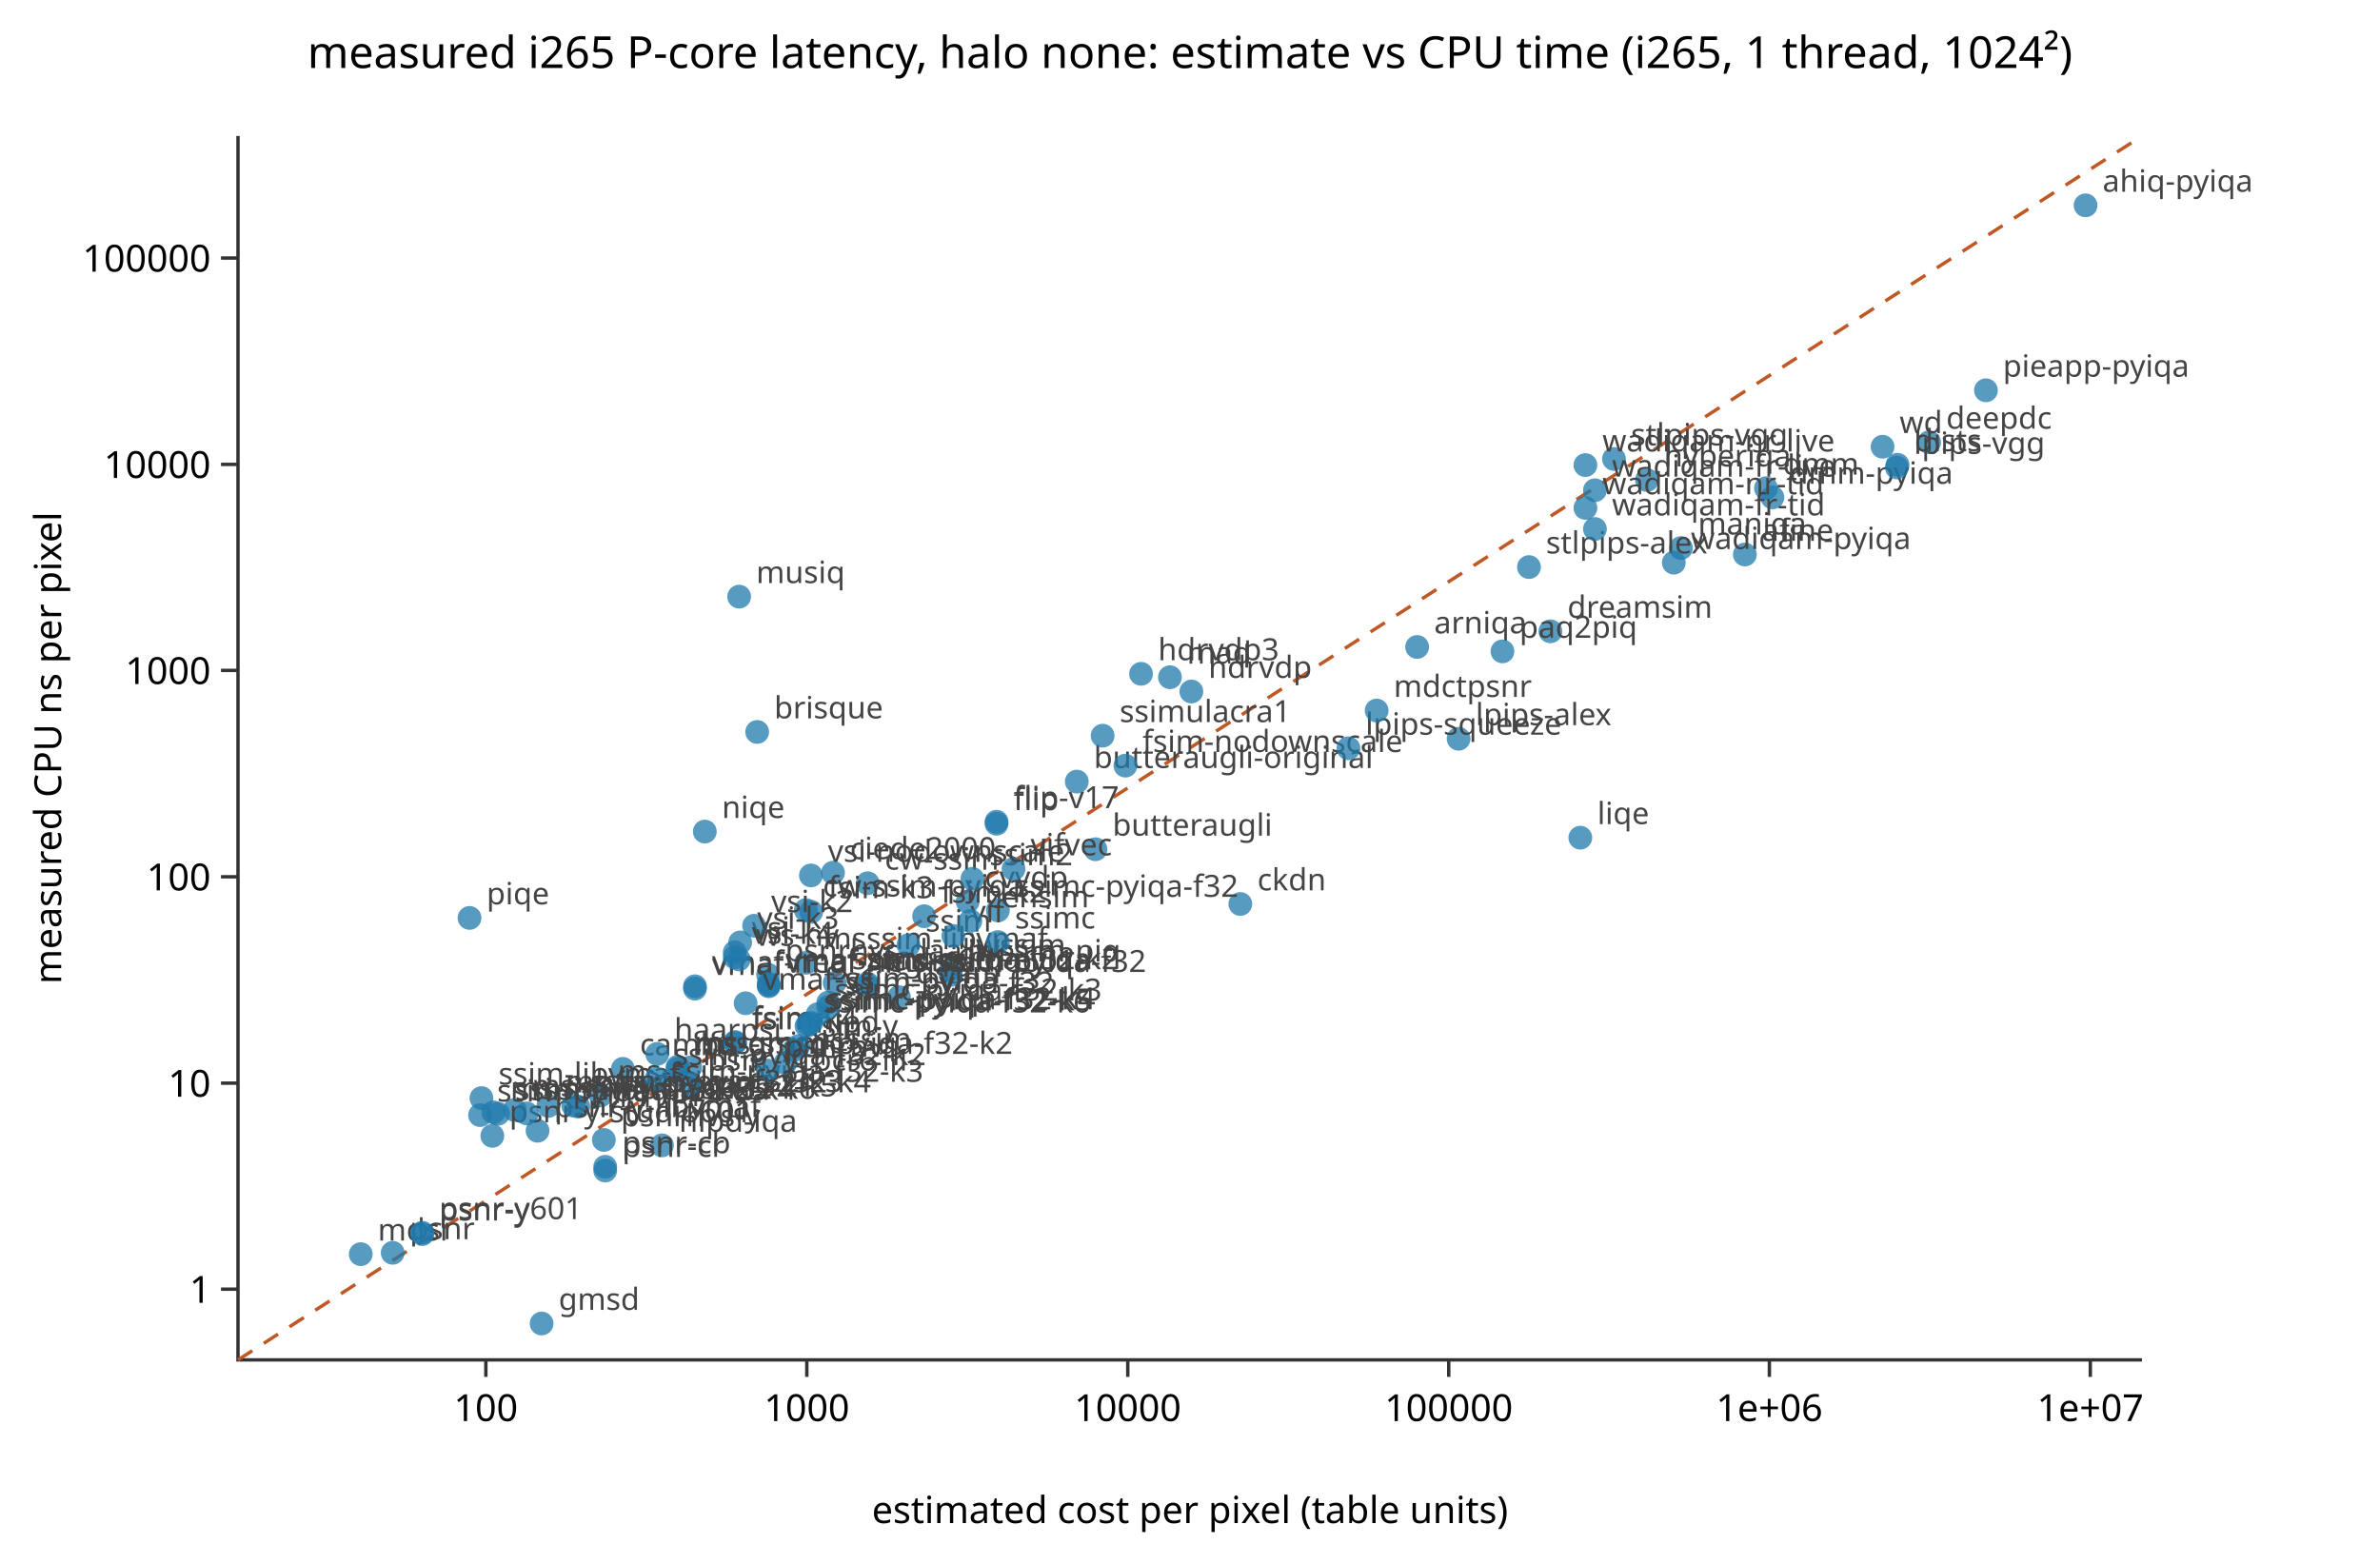
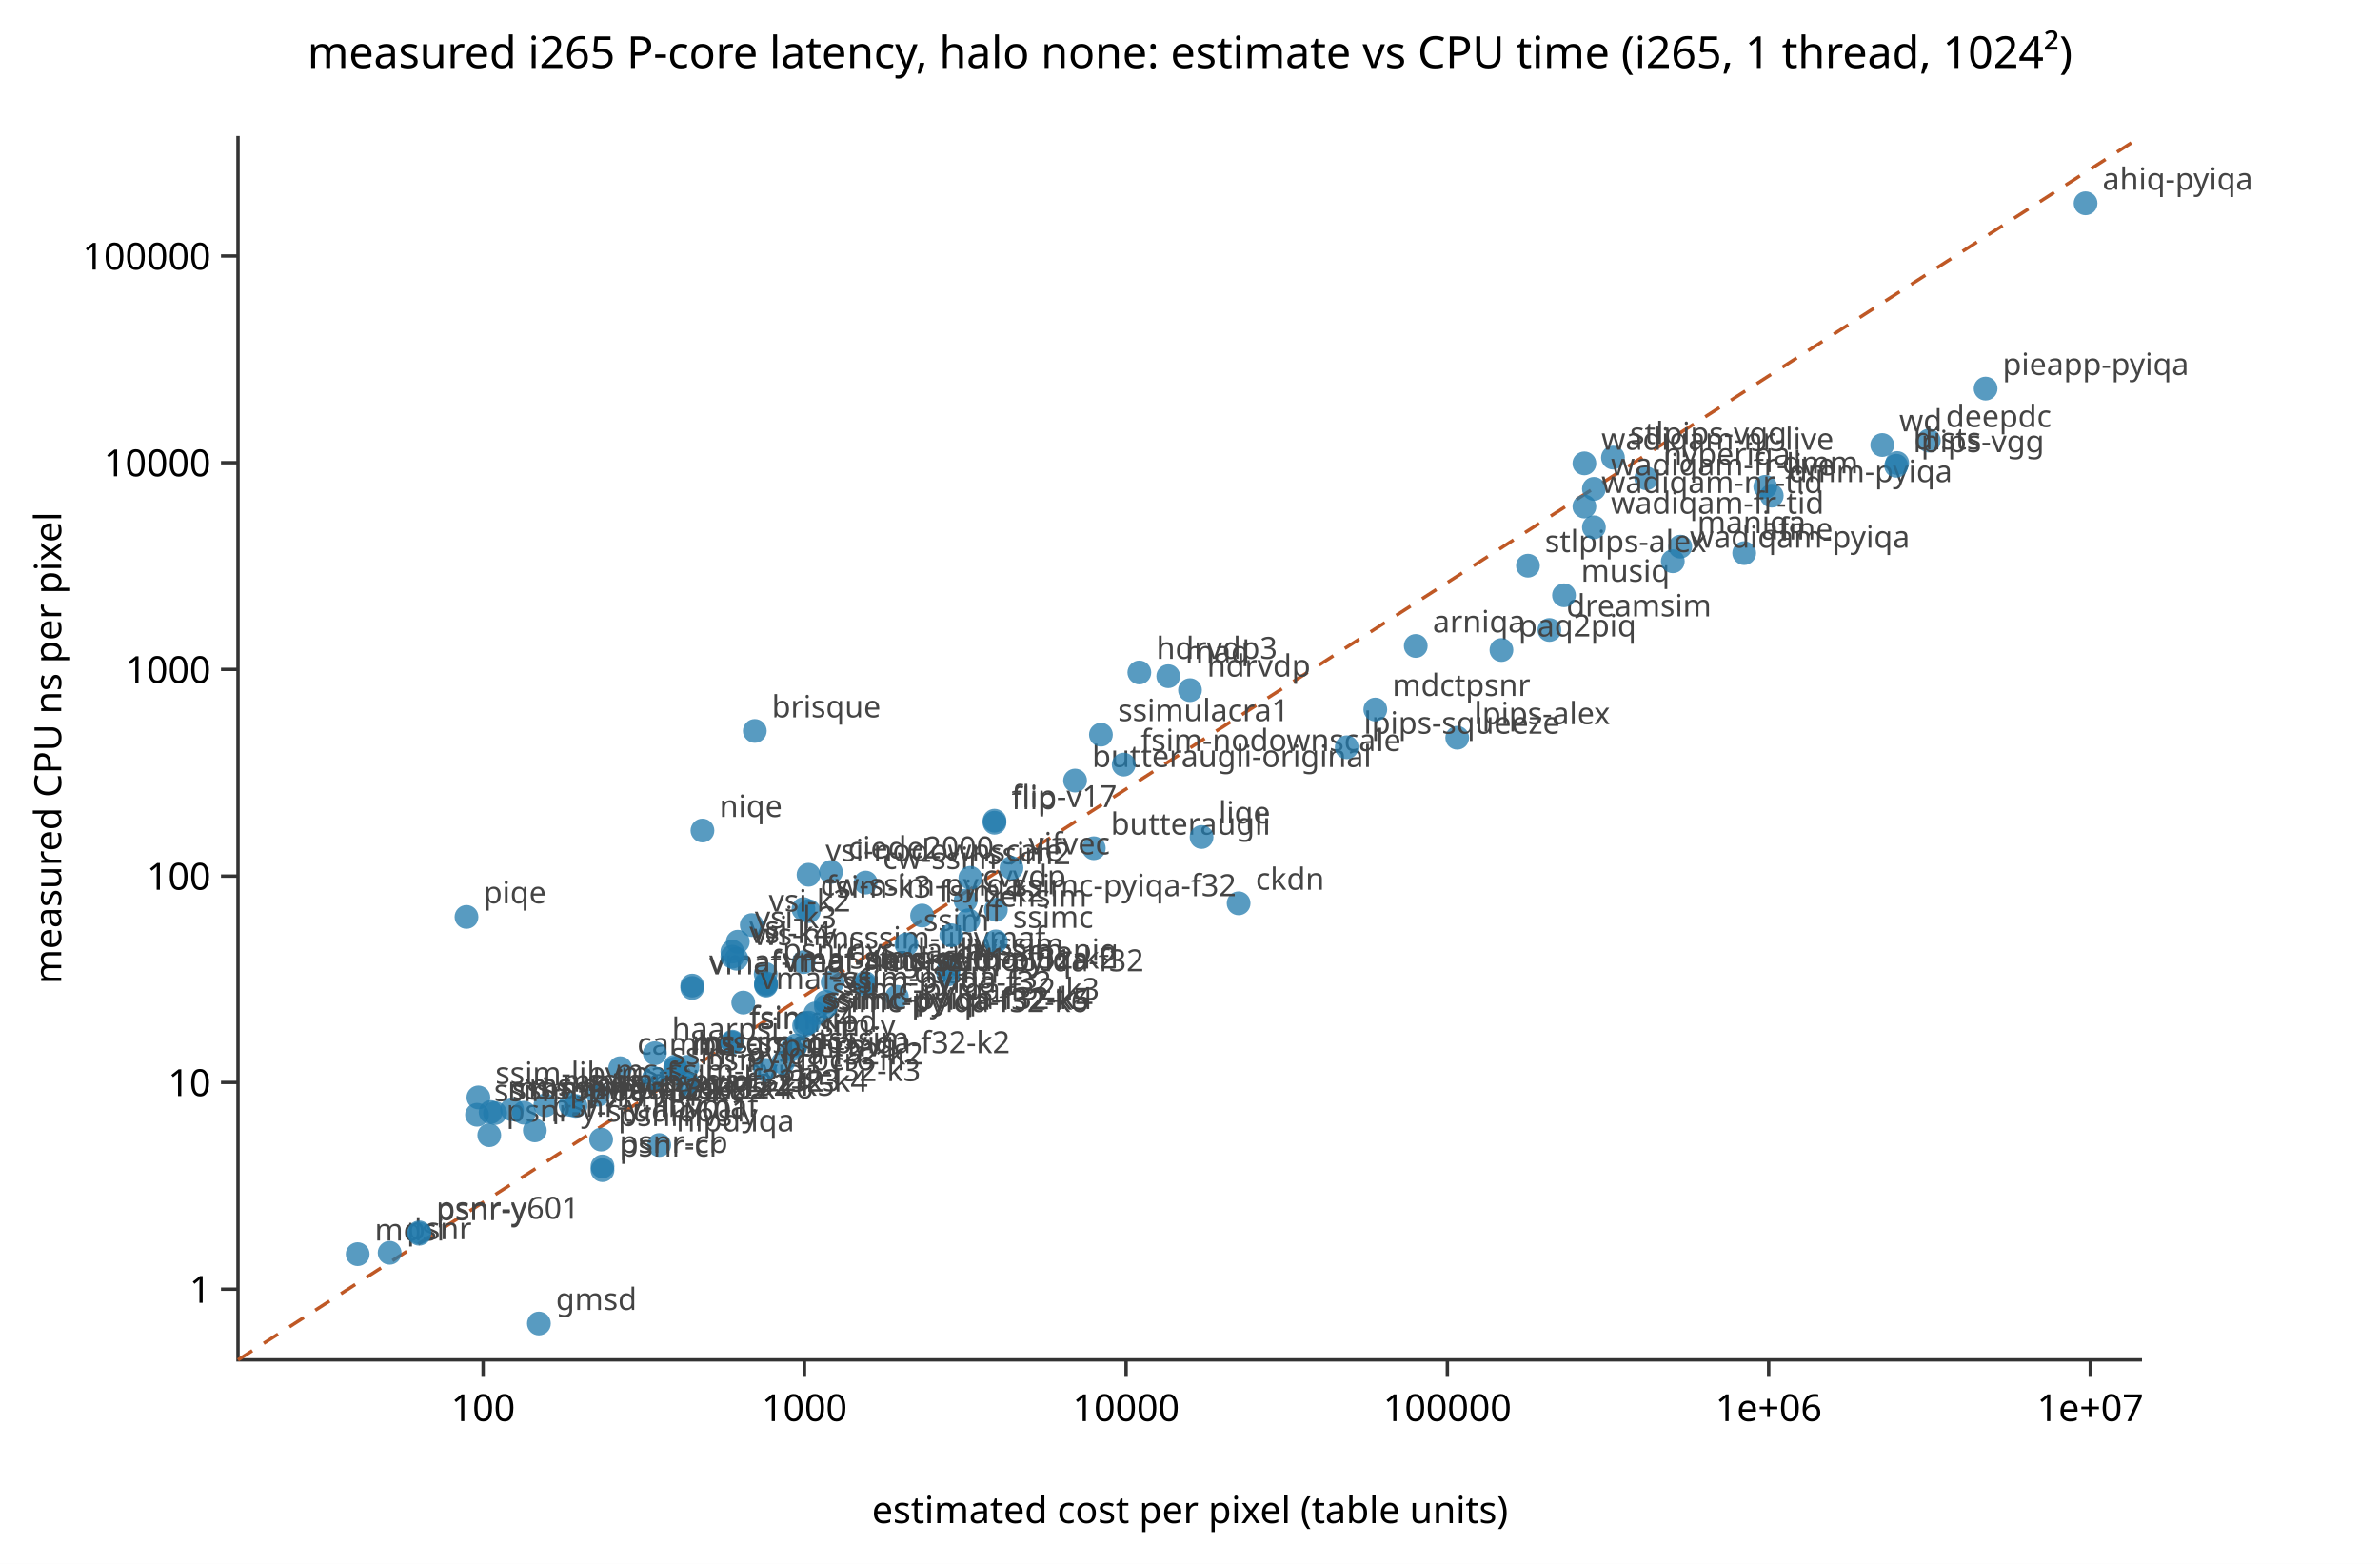
<svg xmlns="http://www.w3.org/2000/svg" viewBox="0 0 700 460" font-family="sans-serif" font-size="11">
  <rect width="700" height="460" fill="white" />
  <text x="350" y="20" text-anchor="middle" font-size="13">measured i265 P-core latency, halo none: estimate vs CPU time (i265, 1 thread, 1024²)</text>
  <path d="M70 40V400H630" fill="none" stroke="#333" />
-   <path d="M142.9 400v5" stroke="#333" />
-   <text x="142.9" y="418" text-anchor="middle">100</text>
-   <path d="M237.3 400v5" stroke="#333" />
-   <text x="237.3" y="418" text-anchor="middle">1000</text>
-   <path d="M331.7 400v5" stroke="#333" />
-   <text x="331.7" y="418" text-anchor="middle">10000</text>
-   <path d="M426.1 400v5" stroke="#333" />
-   <text x="426.1" y="418" text-anchor="middle">100000</text>
-   <path d="M520.4 400v5" stroke="#333" />
-   <text x="520.4" y="418" text-anchor="middle">1e+06</text>
+   <path d="M142.1 400v5" stroke="#333" />
+   <text x="142.1" y="418" text-anchor="middle">100</text>
+   <path d="M236.6 400v5" stroke="#333" />
+   <text x="236.6" y="418" text-anchor="middle">1000</text>
+   <path d="M331.2 400v5" stroke="#333" />
+   <text x="331.2" y="418" text-anchor="middle">10000</text>
+   <path d="M425.7 400v5" stroke="#333" />
+   <text x="425.7" y="418" text-anchor="middle">100000</text>
+   <path d="M520.2 400v5" stroke="#333" />
+   <text x="520.2" y="418" text-anchor="middle">1e+06</text>
  <path d="M614.8 400v5" stroke="#333" />
  <text x="614.8" y="418" text-anchor="middle">1e+07</text>
  <path d="M65 379.2h5" stroke="#333" />
  <text x="62" y="383.2" text-anchor="end">1</text>
-   <path d="M65 318.6h5" stroke="#333" />
-   <text x="62" y="322.6" text-anchor="end">10</text>
-   <path d="M65 257.9h5" stroke="#333" />
-   <text x="62" y="261.9" text-anchor="end">100</text>
-   <path d="M65 197.2h5" stroke="#333" />
-   <text x="62" y="201.2" text-anchor="end">1000</text>
-   <path d="M65 136.6h5" stroke="#333" />
-   <text x="62" y="140.6" text-anchor="end">10000</text>
-   <path d="M65 75.9h5" stroke="#333" />
-   <text x="62" y="79.9" text-anchor="end">100000</text>
+   <path d="M65 318.4h5" stroke="#333" />
+   <text x="62" y="322.4" text-anchor="end">10</text>
+   <path d="M65 257.7h5" stroke="#333" />
+   <text x="62" y="261.7" text-anchor="end">100</text>
+   <path d="M65 196.9h5" stroke="#333" />
+   <text x="62" y="200.9" text-anchor="end">1000</text>
+   <path d="M65 136.1h5" stroke="#333" />
+   <text x="62" y="140.1" text-anchor="end">10000</text>
+   <path d="M65 75.3h5" stroke="#333" />
+   <text x="62" y="79.3" text-anchor="end">100000</text>
  <path d="M70.0 400.0L630.0 40.0" stroke="#bf5825" stroke-dasharray="5 4" />
-   <circle cx="513.2" cy="163.1" r="3.5" fill="#2179ac" fill-opacity=".75" />
-   <text x="518.2" y="159.1" font-size="9" fill="#444">afine</text>
-   <circle cx="613.4" cy="60.4" r="3.5" fill="#2179ac" fill-opacity=".75" />
-   <text x="618.4" y="56.4" font-size="9" fill="#444">ahiq-pyiqa</text>
-   <circle cx="416.8" cy="190.3" r="3.5" fill="#2179ac" fill-opacity=".75" />
-   <text x="421.8" y="186.3" font-size="9" fill="#444">arniqa</text>
-   <circle cx="222.7" cy="215.3" r="3.5" fill="#2179ac" fill-opacity=".75" />
-   <text x="227.7" y="211.3" font-size="9" fill="#444">brisque</text>
-   <circle cx="322.2" cy="249.8" r="3.5" fill="#2179ac" fill-opacity=".75" />
-   <text x="327.2" y="245.8" font-size="9" fill="#444">butteraugli</text>
-   <circle cx="316.7" cy="229.9" r="3.5" fill="#2179ac" fill-opacity=".75" />
-   <text x="321.7" y="225.9" font-size="9" fill="#444">butteraugli-original</text>
-   <circle cx="183.2" cy="314.4" r="3.5" fill="#2179ac" fill-opacity=".75" />
-   <text x="188.2" y="310.4" font-size="9" fill="#444">cambi</text>
-   <circle cx="245.0" cy="256.7" r="3.5" fill="#2179ac" fill-opacity=".75" />
-   <text x="250.0" y="252.7" font-size="9" fill="#444">ciede2000</text>
-   <circle cx="364.8" cy="265.9" r="3.5" fill="#2179ac" fill-opacity=".75" />
-   <text x="369.8" y="261.9" font-size="9" fill="#444">ckdn</text>
-   <circle cx="284.6" cy="265.2" r="3.5" fill="#2179ac" fill-opacity=".75" />
-   <text x="289.6" y="261.2" font-size="9" fill="#444">cvvdp</text>
-   <circle cx="255.2" cy="259.8" r="3.5" fill="#2179ac" fill-opacity=".75" />
-   <text x="260.2" y="255.8" font-size="9" fill="#444">cw-ssim</text>
-   <circle cx="237.0" cy="267.7" r="3.5" fill="#2179ac" fill-opacity=".75" />
-   <text x="242.0" y="263.7" font-size="9" fill="#444">cw-ssim-pyiqa</text>
-   <circle cx="567.4" cy="130.1" r="3.5" fill="#2179ac" fill-opacity=".75" />
-   <text x="572.4" y="126.1" font-size="9" fill="#444">deepdc</text>
-   <circle cx="558.1" cy="136.7" r="3.5" fill="#2179ac" fill-opacity=".75" />
-   <text x="563.1" y="132.7" font-size="9" fill="#444">dists</text>
-   <circle cx="519.4" cy="143.6" r="3.5" fill="#2179ac" fill-opacity=".75" />
-   <text x="524.4" y="139.6" font-size="9" fill="#444">dmm</text>
-   <circle cx="521.3" cy="146.3" r="3.5" fill="#2179ac" fill-opacity=".75" />
-   <text x="526.3" y="142.3" font-size="9" fill="#444">dmm-pyiqa</text>
-   <circle cx="456.0" cy="185.7" r="3.5" fill="#2179ac" fill-opacity=".75" />
-   <text x="461.0" y="181.7" font-size="9" fill="#444">dreamsim</text>
-   <circle cx="264.4" cy="293.3" r="3.5" fill="#2179ac" fill-opacity=".75" />
-   <text x="269.4" y="289.3" font-size="9" fill="#444">dssim</text>
-   <circle cx="293.1" cy="242.3" r="3.5" fill="#2179ac" fill-opacity=".75" />
-   <text x="298.1" y="238.3" font-size="9" fill="#444">flip</text>
-   <circle cx="293.1" cy="241.7" r="3.5" fill="#2179ac" fill-opacity=".75" />
-   <text x="298.1" y="237.7" font-size="9" fill="#444">flip-v17</text>
-   <circle cx="216.2" cy="306.5" r="3.5" fill="#2179ac" fill-opacity=".75" />
-   <text x="221.2" y="302.5" font-size="9" fill="#444">fsim</text>
-   <circle cx="271.8" cy="269.5" r="3.5" fill="#2179ac" fill-opacity=".75" />
-   <text x="276.8" y="265.5" font-size="9" fill="#444">fsim-k2</text>
-   <circle cx="238.6" cy="268.2" r="3.5" fill="#2179ac" fill-opacity=".75" />
-   <text x="243.6" y="264.2" font-size="9" fill="#444">fsim-k3</text>
-   <circle cx="216.2" cy="306.8" r="3.5" fill="#2179ac" fill-opacity=".75" />
-   <text x="221.2" y="302.8" font-size="9" fill="#444">fsim-k4</text>
-   <circle cx="331.0" cy="225.2" r="3.5" fill="#2179ac" fill-opacity=".75" />
-   <text x="336.0" y="221.2" font-size="9" fill="#444">fsim-nodownscale</text>
-   <circle cx="233.5" cy="308.9" r="3.5" fill="#2179ac" fill-opacity=".75" />
-   <text x="238.5" y="304.9" font-size="9" fill="#444">fsim-y</text>
-   <circle cx="159.3" cy="389.3" r="3.5" fill="#2179ac" fill-opacity=".75" />
-   <text x="164.3" y="385.3" font-size="9" fill="#444">gmsd</text>
-   <circle cx="193.3" cy="310.0" r="3.5" fill="#2179ac" fill-opacity=".75" />
-   <text x="198.3" y="306.0" font-size="9" fill="#444">haarpsi</text>
-   <circle cx="170.1" cy="325.5" r="3.5" fill="#2179ac" fill-opacity=".75" />
-   <text x="175.1" y="321.5" font-size="9" fill="#444">haarpsi-y</text>
-   <circle cx="350.4" cy="203.4" r="3.5" fill="#2179ac" fill-opacity=".75" />
-   <text x="355.4" y="199.4" font-size="9" fill="#444">hdrvdp</text>
-   <circle cx="335.6" cy="198.2" r="3.5" fill="#2179ac" fill-opacity=".75" />
-   <text x="340.6" y="194.2" font-size="9" fill="#444">hdrvdp3</text>
-   <circle cx="484.4" cy="141.2" r="3.5" fill="#2179ac" fill-opacity=".75" />
-   <text x="489.4" y="137.2" font-size="9" fill="#444">hyperiqa</text>
-   <circle cx="279.7" cy="285.1" r="3.5" fill="#2179ac" fill-opacity=".75" />
-   <text x="284.7" y="281.1" font-size="9" fill="#444">iwssim</text>
-   <circle cx="279.6" cy="286.8" r="3.5" fill="#2179ac" fill-opacity=".75" />
-   <text x="284.6" y="282.8" font-size="9" fill="#444">iwssim-piq</text>
-   <circle cx="464.8" cy="246.4" r="3.5" fill="#2179ac" fill-opacity=".75" />
-   <text x="469.8" y="242.4" font-size="9" fill="#444">liqe</text>
-   <circle cx="429.0" cy="217.3" r="3.5" fill="#2179ac" fill-opacity=".75" />
-   <text x="434.0" y="213.3" font-size="9" fill="#444">lpips-alex</text>
-   <circle cx="396.6" cy="220.1" r="3.5" fill="#2179ac" fill-opacity=".75" />
-   <text x="401.6" y="216.1" font-size="9" fill="#444">lpips-squeeze</text>
-   <circle cx="557.9" cy="137.5" r="3.5" fill="#2179ac" fill-opacity=".75" />
-   <text x="562.9" y="133.5" font-size="9" fill="#444">lpips-vgg</text>
-   <circle cx="344.1" cy="199.2" r="3.5" fill="#2179ac" fill-opacity=".75" />
-   <text x="349.1" y="195.2" font-size="9" fill="#444">mad</text>
-   <circle cx="494.4" cy="161.2" r="3.5" fill="#2179ac" fill-opacity=".75" />
-   <text x="499.4" y="157.2" font-size="9" fill="#444">maniqa</text>
-   <circle cx="404.9" cy="209.0" r="3.5" fill="#2179ac" fill-opacity=".75" />
-   <text x="409.9" y="205.0" font-size="9" fill="#444">mdctpsnr</text>
-   <circle cx="106.1" cy="368.9" r="3.5" fill="#2179ac" fill-opacity=".75" />
-   <text x="111.1" y="364.9" font-size="9" fill="#444">mdsi</text>
-   <circle cx="199.3" cy="314.4" r="3.5" fill="#2179ac" fill-opacity=".75" />
-   <text x="204.3" y="310.4" font-size="9" fill="#444">ms-gmsd</text>
-   <circle cx="199.3" cy="313.8" r="3.5" fill="#2179ac" fill-opacity=".75" />
-   <text x="204.3" y="309.8" font-size="9" fill="#444">ms-gmsdc</text>
-   <circle cx="255.1" cy="289.3" r="3.5" fill="#2179ac" fill-opacity=".75" />
-   <text x="260.1" y="285.3" font-size="9" fill="#444">ms-ssim-pyiqa</text>
-   <circle cx="255.1" cy="289.9" r="3.5" fill="#2179ac" fill-opacity=".75" />
-   <text x="260.1" y="285.9" font-size="9" fill="#444">ms-ssim-pyiqa-f32</text>
-   <circle cx="203.0" cy="314.0" r="3.5" fill="#2179ac" fill-opacity=".75" />
-   <text x="208.0" y="310.0" font-size="9" fill="#444">ms-ssim-pyiqa-f32-k2</text>
-   <circle cx="176.7" cy="322.2" r="3.5" fill="#2179ac" fill-opacity=".75" />
-   <text x="181.7" y="318.2" font-size="9" fill="#444">ms-ssim-pyiqa-f32-k3</text>
-   <circle cx="161.3" cy="325.3" r="3.5" fill="#2179ac" fill-opacity=".75" />
-   <text x="166.3" y="321.3" font-size="9" fill="#444">ms-ssim-pyiqa-f32-k4</text>
-   <circle cx="151.4" cy="326.5" r="3.5" fill="#2179ac" fill-opacity=".75" />
-   <text x="156.4" y="322.5" font-size="9" fill="#444">ms-ssim-pyiqa-f32-k5</text>
-   <circle cx="145.1" cy="327.2" r="3.5" fill="#2179ac" fill-opacity=".75" />
-   <text x="150.1" y="323.2" font-size="9" fill="#444">ms-ssim-pyiqa-f32-k6</text>
-   <circle cx="231.0" cy="312.7" r="3.5" fill="#2179ac" fill-opacity=".75" />
-   <text x="236.0" y="308.7" font-size="9" fill="#444">msssim</text>
-   <circle cx="237.1" cy="283.2" r="3.5" fill="#2179ac" fill-opacity=".75" />
-   <text x="242.1" y="279.2" font-size="9" fill="#444">msssim-libvmaf</text>
-   <circle cx="217.4" cy="175.5" r="3.5" fill="#2179ac" fill-opacity=".75" />
-   <text x="222.4" y="171.5" font-size="9" fill="#444">musiq</text>
-   <circle cx="207.3" cy="244.6" r="3.5" fill="#2179ac" fill-opacity=".75" />
-   <text x="212.3" y="240.6" font-size="9" fill="#444">niqe</text>
-   <circle cx="234.8" cy="307.7" r="3.5" fill="#2179ac" fill-opacity=".75" />
-   <text x="239.8" y="303.7" font-size="9" fill="#444">nlpd</text>
-   <circle cx="194.7" cy="336.9" r="3.5" fill="#2179ac" fill-opacity=".75" />
-   <text x="199.7" y="332.9" font-size="9" fill="#444">nlpd-iqa</text>
-   <circle cx="441.9" cy="191.6" r="3.5" fill="#2179ac" fill-opacity=".75" />
-   <text x="446.9" y="187.6" font-size="9" fill="#444">paq2piq</text>
-   <circle cx="584.1" cy="114.8" r="3.5" fill="#2179ac" fill-opacity=".75" />
-   <text x="589.1" y="110.8" font-size="9" fill="#444">pieapp-pyiqa</text>
-   <circle cx="138.1" cy="270.0" r="3.5" fill="#2179ac" fill-opacity=".75" />
-   <text x="143.1" y="266.0" font-size="9" fill="#444">piqe</text>
-   <circle cx="115.5" cy="368.5" r="3.5" fill="#2179ac" fill-opacity=".75" />
-   <text x="120.5" y="364.5" font-size="9" fill="#444">psnr</text>
-   <circle cx="178.0" cy="343.2" r="3.5" fill="#2179ac" fill-opacity=".75" />
-   <text x="183.0" y="339.2" font-size="9" fill="#444">psnr-cb</text>
-   <circle cx="178.0" cy="344.3" r="3.5" fill="#2179ac" fill-opacity=".75" />
-   <text x="183.0" y="340.3" font-size="9" fill="#444">psnr-cr</text>
-   <circle cx="124.2" cy="363.0" r="3.5" fill="#2179ac" fill-opacity=".75" />
-   <text x="129.2" y="359.0" font-size="9" fill="#444">psnr-y</text>
-   <circle cx="158.1" cy="332.6" r="3.5" fill="#2179ac" fill-opacity=".75" />
-   <text x="163.1" y="328.6" font-size="9" fill="#444">psnr-y-libvmaf</text>
-   <circle cx="144.8" cy="334.1" r="3.5" fill="#2179ac" fill-opacity=".75" />
-   <text x="149.8" y="330.1" font-size="9" fill="#444">psnr-y-studio601</text>
-   <circle cx="124.2" cy="362.6" r="3.5" fill="#2179ac" fill-opacity=".75" />
-   <text x="129.2" y="358.6" font-size="9" fill="#444">psnr-y601</text>
-   <circle cx="203.1" cy="318.9" r="3.5" fill="#2179ac" fill-opacity=".75" />
-   <text x="208.1" y="314.9" font-size="9" fill="#444">psnr-ycbcr611</text>
-   <circle cx="225.8" cy="314.9" r="3.5" fill="#2179ac" fill-opacity=".75" />
-   <text x="230.8" y="310.9" font-size="9" fill="#444">psnrhvs</text>
-   <circle cx="225.9" cy="286.7" r="3.5" fill="#2179ac" fill-opacity=".75" />
-   <text x="230.9" y="282.7" font-size="9" fill="#444">psnrhvs-daala</text>
-   <circle cx="177.6" cy="335.3" r="3.5" fill="#2179ac" fill-opacity=".75" />
-   <text x="182.6" y="331.3" font-size="9" fill="#444">psnrhvs-y</text>
-   <circle cx="267.2" cy="278.0" r="3.5" fill="#2179ac" fill-opacity=".75" />
-   <text x="272.2" y="274.0" font-size="9" fill="#444">ssim</text>
-   <circle cx="141.6" cy="323.0" r="3.5" fill="#2179ac" fill-opacity=".75" />
-   <text x="146.6" y="319.0" font-size="9" fill="#444">ssim-libvmaf</text>
-   <circle cx="243.6" cy="294.9" r="3.5" fill="#2179ac" fill-opacity=".75" />
-   <text x="248.6" y="290.9" font-size="9" fill="#444">ssim-pyiqa</text>
-   <circle cx="243.6" cy="296.2" r="3.5" fill="#2179ac" fill-opacity=".75" />
-   <text x="248.6" y="292.2" font-size="9" fill="#444">ssim-pyiqa-f32</text>
-   <circle cx="193.1" cy="317.3" r="3.5" fill="#2179ac" fill-opacity=".75" />
-   <text x="198.1" y="313.3" font-size="9" fill="#444">ssim-pyiqa-f32-k2</text>
-   <circle cx="168.6" cy="325.2" r="3.5" fill="#2179ac" fill-opacity=".75" />
-   <text x="173.6" y="321.2" font-size="9" fill="#444">ssim-pyiqa-f32-k3</text>
-   <circle cx="154.9" cy="327.5" r="3.5" fill="#2179ac" fill-opacity=".75" />
-   <text x="159.9" y="323.5" font-size="9" fill="#444">ssim-pyiqa-f32-k4</text>
-   <circle cx="146.5" cy="327.6" r="3.5" fill="#2179ac" fill-opacity=".75" />
-   <text x="151.5" y="323.6" font-size="9" fill="#444">ssim-pyiqa-f32-k5</text>
-   <circle cx="141.2" cy="328.0" r="3.5" fill="#2179ac" fill-opacity=".75" />
-   <text x="146.2" y="324.0" font-size="9" fill="#444">ssim-pyiqa-f32-k6</text>
-   <circle cx="286.0" cy="258.5" r="3.5" fill="#2179ac" fill-opacity=".75" />
-   <text x="291.0" y="254.5" font-size="9" fill="#444">ssim2</text>
-   <circle cx="293.5" cy="277.1" r="3.5" fill="#2179ac" fill-opacity=".75" />
-   <text x="298.5" y="273.1" font-size="9" fill="#444">ssimc</text>
-   <circle cx="293.5" cy="267.8" r="3.5" fill="#2179ac" fill-opacity=".75" />
-   <text x="298.5" y="263.8" font-size="9" fill="#444">ssimc-pyiqa-f32</text>
-   <circle cx="245.5" cy="289.1" r="3.5" fill="#2179ac" fill-opacity=".75" />
-   <text x="250.5" y="285.1" font-size="9" fill="#444">ssimc-pyiqa-f32-k2</text>
-   <circle cx="240.5" cy="298.3" r="3.5" fill="#2179ac" fill-opacity=".75" />
-   <text x="245.5" y="294.3" font-size="9" fill="#444">ssimc-pyiqa-f32-k3</text>
-   <circle cx="238.6" cy="300.9" r="3.5" fill="#2179ac" fill-opacity=".75" />
-   <text x="243.6" y="296.9" font-size="9" fill="#444">ssimc-pyiqa-f32-k4</text>
-   <circle cx="237.7" cy="301.2" r="3.5" fill="#2179ac" fill-opacity=".75" />
-   <text x="242.7" y="297.2" font-size="9" fill="#444">ssimc-pyiqa-f32-k5</text>
-   <circle cx="237.2" cy="301.8" r="3.5" fill="#2179ac" fill-opacity=".75" />
-   <text x="242.2" y="297.8" font-size="9" fill="#444">ssimc-pyiqa-f32-k6</text>
-   <circle cx="324.3" cy="216.4" r="3.5" fill="#2179ac" fill-opacity=".75" />
-   <text x="329.3" y="212.4" font-size="9" fill="#444">ssimulacra1</text>
-   <circle cx="449.7" cy="166.8" r="3.5" fill="#2179ac" fill-opacity=".75" />
-   <text x="454.7" y="162.8" font-size="9" fill="#444">stlpips-alex</text>
-   <circle cx="474.7" cy="135.0" r="3.5" fill="#2179ac" fill-opacity=".75" />
-   <text x="479.7" y="131.0" font-size="9" fill="#444">stlpips-vgg</text>
-   <circle cx="280.4" cy="275.3" r="3.5" fill="#2179ac" fill-opacity=".75" />
-   <text x="285.4" y="271.3" font-size="9" fill="#444">vif</text>
-   <circle cx="298.1" cy="255.6" r="3.5" fill="#2179ac" fill-opacity=".75" />
-   <text x="303.1" y="251.6" font-size="9" fill="#444">vifvec</text>
-   <circle cx="204.4" cy="290.8" r="3.5" fill="#2179ac" fill-opacity=".75" />
-   <text x="209.4" y="286.8" font-size="9" fill="#444">vmaf</text>
-   <circle cx="226.1" cy="290.1" r="3.5" fill="#2179ac" fill-opacity=".75" />
-   <text x="231.1" y="286.1" font-size="9" fill="#444">vmaf-4k</text>
-   <circle cx="204.4" cy="290.1" r="3.5" fill="#2179ac" fill-opacity=".75" />
-   <text x="209.4" y="286.1" font-size="9" fill="#444">vmaf-neg</text>
-   <circle cx="226.1" cy="289.8" r="3.5" fill="#2179ac" fill-opacity=".75" />
-   <text x="231.1" y="285.8" font-size="9" fill="#444">vmaf-neg-studio601</text>
-   <circle cx="226.1" cy="289.4" r="3.5" fill="#2179ac" fill-opacity=".75" />
-   <text x="231.1" y="285.4" font-size="9" fill="#444">vmaf-studio601</text>
-   <circle cx="219.3" cy="295.1" r="3.5" fill="#2179ac" fill-opacity=".75" />
-   <text x="224.3" y="291.1" font-size="9" fill="#444">vmaf-v1</text>
-   <circle cx="216.1" cy="280.1" r="3.5" fill="#2179ac" fill-opacity=".75" />
-   <text x="221.1" y="276.1" font-size="9" fill="#444">vsi</text>
-   <circle cx="221.8" cy="272.3" r="3.5" fill="#2179ac" fill-opacity=".75" />
-   <text x="226.8" y="268.3" font-size="9" fill="#444">vsi-k2</text>
-   <circle cx="217.7" cy="277.2" r="3.5" fill="#2179ac" fill-opacity=".75" />
-   <text x="222.7" y="273.2" font-size="9" fill="#444">vsi-k3</text>
-   <circle cx="216.1" cy="281.6" r="3.5" fill="#2179ac" fill-opacity=".75" />
-   <text x="221.1" y="277.6" font-size="9" fill="#444">vsi-k4</text>
-   <circle cx="238.5" cy="257.5" r="3.5" fill="#2179ac" fill-opacity=".75" />
-   <text x="243.5" y="253.5" font-size="9" fill="#444">vsi-nodownscale</text>
-   <circle cx="469.1" cy="144.2" r="3.5" fill="#2179ac" fill-opacity=".75" />
-   <text x="474.1" y="140.2" font-size="9" fill="#444">wadiqam-fr-live</text>
-   <circle cx="469.1" cy="155.6" r="3.5" fill="#2179ac" fill-opacity=".75" />
-   <text x="474.1" y="151.6" font-size="9" fill="#444">wadiqam-fr-tid</text>
-   <circle cx="466.3" cy="136.8" r="3.5" fill="#2179ac" fill-opacity=".75" />
-   <text x="471.3" y="132.8" font-size="9" fill="#444">wadiqam-nr-live</text>
-   <circle cx="466.3" cy="149.4" r="3.5" fill="#2179ac" fill-opacity=".75" />
-   <text x="471.3" y="145.4" font-size="9" fill="#444">wadiqam-nr-tid</text>
-   <circle cx="492.3" cy="165.5" r="3.5" fill="#2179ac" fill-opacity=".75" />
-   <text x="497.3" y="161.5" font-size="9" fill="#444">wadiqam-pyiqa</text>
-   <circle cx="553.7" cy="131.4" r="3.5" fill="#2179ac" fill-opacity=".75" />
-   <text x="558.7" y="127.4" font-size="9" fill="#444">wd</text>
-   <circle cx="217.3" cy="282.2" r="3.5" fill="#2179ac" fill-opacity=".75" />
-   <text x="222.3" y="278.2" font-size="9" fill="#444">ws-hv</text>
-   <circle cx="285.4" cy="270.9" r="3.5" fill="#2179ac" fill-opacity=".75" />
-   <text x="290.4" y="266.9" font-size="9" fill="#444">zensim</text>
+   <circle cx="513.0" cy="162.7" r="3.5" fill="#2179ac" fill-opacity=".75" />
+   <text x="518.0" y="158.7" font-size="9" fill="#444">afine</text>
+   <circle cx="613.4" cy="59.8" r="3.5" fill="#2179ac" fill-opacity=".75" />
+   <text x="618.4" y="55.8" font-size="9" fill="#444">ahiq-pyiqa</text>
+   <circle cx="416.4" cy="190.0" r="3.5" fill="#2179ac" fill-opacity=".75" />
+   <text x="421.4" y="186.0" font-size="9" fill="#444">arniqa</text>
+   <circle cx="222.0" cy="215.0" r="3.5" fill="#2179ac" fill-opacity=".75" />
+   <text x="227.0" y="211.0" font-size="9" fill="#444">brisque</text>
+   <circle cx="321.7" cy="249.5" r="3.5" fill="#2179ac" fill-opacity=".75" />
+   <text x="326.7" y="245.5" font-size="9" fill="#444">butteraugli</text>
+   <circle cx="316.2" cy="229.6" r="3.5" fill="#2179ac" fill-opacity=".75" />
+   <text x="321.2" y="225.6" font-size="9" fill="#444">butteraugli-original</text>
+   <circle cx="182.4" cy="314.2" r="3.5" fill="#2179ac" fill-opacity=".75" />
+   <text x="187.4" y="310.2" font-size="9" fill="#444">cambi</text>
+   <circle cx="244.4" cy="256.5" r="3.5" fill="#2179ac" fill-opacity=".75" />
+   <text x="249.4" y="252.5" font-size="9" fill="#444">ciede2000</text>
+   <circle cx="364.3" cy="265.7" r="3.5" fill="#2179ac" fill-opacity=".75" />
+   <text x="369.3" y="261.7" font-size="9" fill="#444">ckdn</text>
+   <circle cx="284.0" cy="264.9" r="3.5" fill="#2179ac" fill-opacity=".75" />
+   <text x="289.0" y="260.9" font-size="9" fill="#444">cvvdp</text>
+   <circle cx="254.6" cy="259.6" r="3.5" fill="#2179ac" fill-opacity=".75" />
+   <text x="259.6" y="255.6" font-size="9" fill="#444">cw-ssim</text>
+   <circle cx="236.3" cy="267.4" r="3.5" fill="#2179ac" fill-opacity=".75" />
+   <text x="241.3" y="263.4" font-size="9" fill="#444">cw-ssim-pyiqa</text>
+   <circle cx="567.3" cy="129.6" r="3.5" fill="#2179ac" fill-opacity=".75" />
+   <text x="572.3" y="125.6" font-size="9" fill="#444">deepdc</text>
+   <circle cx="558.0" cy="136.2" r="3.5" fill="#2179ac" fill-opacity=".75" />
+   <text x="563.0" y="132.2" font-size="9" fill="#444">dists</text>
+   <circle cx="519.2" cy="143.2" r="3.5" fill="#2179ac" fill-opacity=".75" />
+   <text x="524.2" y="139.2" font-size="9" fill="#444">dmm</text>
+   <circle cx="521.1" cy="145.8" r="3.5" fill="#2179ac" fill-opacity=".75" />
+   <text x="526.1" y="141.8" font-size="9" fill="#444">dmm-pyiqa</text>
+   <circle cx="455.7" cy="185.3" r="3.5" fill="#2179ac" fill-opacity=".75" />
+   <text x="460.7" y="181.3" font-size="9" fill="#444">dreamsim</text>
+   <circle cx="263.8" cy="293.2" r="3.5" fill="#2179ac" fill-opacity=".75" />
+   <text x="268.8" y="289.2" font-size="9" fill="#444">dssim</text>
+   <circle cx="292.5" cy="242.0" r="3.5" fill="#2179ac" fill-opacity=".75" />
+   <text x="297.5" y="238.0" font-size="9" fill="#444">flip</text>
+   <circle cx="292.5" cy="241.4" r="3.5" fill="#2179ac" fill-opacity=".75" />
+   <text x="297.5" y="237.4" font-size="9" fill="#444">flip-v17</text>
+   <circle cx="215.4" cy="306.4" r="3.5" fill="#2179ac" fill-opacity=".75" />
+   <text x="220.4" y="302.4" font-size="9" fill="#444">fsim</text>
+   <circle cx="271.2" cy="269.3" r="3.5" fill="#2179ac" fill-opacity=".75" />
+   <text x="276.2" y="265.3" font-size="9" fill="#444">fsim-k2</text>
+   <circle cx="237.9" cy="268.0" r="3.5" fill="#2179ac" fill-opacity=".75" />
+   <text x="242.9" y="264.0" font-size="9" fill="#444">fsim-k3</text>
+   <circle cx="215.4" cy="306.7" r="3.5" fill="#2179ac" fill-opacity=".75" />
+   <text x="220.4" y="302.7" font-size="9" fill="#444">fsim-k4</text>
+   <circle cx="330.5" cy="224.9" r="3.5" fill="#2179ac" fill-opacity=".75" />
+   <text x="335.5" y="220.9" font-size="9" fill="#444">fsim-nodownscale</text>
+   <circle cx="232.8" cy="308.7" r="3.5" fill="#2179ac" fill-opacity=".75" />
+   <text x="237.8" y="304.7" font-size="9" fill="#444">fsim-y</text>
+   <circle cx="158.5" cy="389.3" r="3.5" fill="#2179ac" fill-opacity=".75" />
+   <text x="163.5" y="385.3" font-size="9" fill="#444">gmsd</text>
+   <circle cx="192.6" cy="309.8" r="3.5" fill="#2179ac" fill-opacity=".75" />
+   <text x="197.6" y="305.8" font-size="9" fill="#444">haarpsi</text>
+   <circle cx="169.3" cy="325.3" r="3.5" fill="#2179ac" fill-opacity=".75" />
+   <text x="174.3" y="321.3" font-size="9" fill="#444">haarpsi-y</text>
+   <circle cx="350.0" cy="203.0" r="3.5" fill="#2179ac" fill-opacity=".75" />
+   <text x="355.0" y="199.0" font-size="9" fill="#444">hdrvdp</text>
+   <circle cx="335.1" cy="197.8" r="3.5" fill="#2179ac" fill-opacity=".75" />
+   <text x="340.1" y="193.8" font-size="9" fill="#444">hdrvdp3</text>
+   <circle cx="484.2" cy="140.7" r="3.5" fill="#2179ac" fill-opacity=".75" />
+   <text x="489.2" y="136.7" font-size="9" fill="#444">hyperiqa</text>
+   <circle cx="279.1" cy="284.9" r="3.5" fill="#2179ac" fill-opacity=".75" />
+   <text x="284.1" y="280.9" font-size="9" fill="#444">iwssim</text>
+   <circle cx="278.9" cy="286.6" r="3.5" fill="#2179ac" fill-opacity=".75" />
+   <text x="283.9" y="282.6" font-size="9" fill="#444">iwssim-piq</text>
+   <circle cx="353.4" cy="246.2" r="3.5" fill="#2179ac" fill-opacity=".75" />
+   <text x="358.4" y="242.2" font-size="9" fill="#444">liqe</text>
+   <circle cx="428.6" cy="217.0" r="3.5" fill="#2179ac" fill-opacity=".75" />
+   <text x="433.6" y="213.0" font-size="9" fill="#444">lpips-alex</text>
+   <circle cx="396.1" cy="219.8" r="3.5" fill="#2179ac" fill-opacity=".75" />
+   <text x="401.1" y="215.8" font-size="9" fill="#444">lpips-squeeze</text>
+   <circle cx="557.7" cy="137.0" r="3.5" fill="#2179ac" fill-opacity=".75" />
+   <text x="562.7" y="133.0" font-size="9" fill="#444">lpips-vgg</text>
+   <circle cx="343.6" cy="198.9" r="3.5" fill="#2179ac" fill-opacity=".75" />
+   <text x="348.6" y="194.9" font-size="9" fill="#444">mad</text>
+   <circle cx="494.2" cy="160.8" r="3.5" fill="#2179ac" fill-opacity=".75" />
+   <text x="499.2" y="156.8" font-size="9" fill="#444">maniqa</text>
+   <circle cx="404.5" cy="208.7" r="3.5" fill="#2179ac" fill-opacity=".75" />
+   <text x="409.5" y="204.7" font-size="9" fill="#444">mdctpsnr</text>
+   <circle cx="105.2" cy="368.9" r="3.5" fill="#2179ac" fill-opacity=".75" />
+   <text x="110.2" y="364.9" font-size="9" fill="#444">mdsi</text>
+   <circle cx="198.6" cy="314.3" r="3.5" fill="#2179ac" fill-opacity=".75" />
+   <text x="203.6" y="310.3" font-size="9" fill="#444">ms-gmsd</text>
+   <circle cx="198.6" cy="313.7" r="3.5" fill="#2179ac" fill-opacity=".75" />
+   <text x="203.6" y="309.7" font-size="9" fill="#444">ms-gmsdc</text>
+   <circle cx="254.4" cy="289.1" r="3.5" fill="#2179ac" fill-opacity=".75" />
+   <text x="259.4" y="285.1" font-size="9" fill="#444">ms-ssim-pyiqa</text>
+   <circle cx="254.4" cy="289.7" r="3.5" fill="#2179ac" fill-opacity=".75" />
+   <text x="259.4" y="285.7" font-size="9" fill="#444">ms-ssim-pyiqa-f32</text>
+   <circle cx="202.2" cy="313.8" r="3.5" fill="#2179ac" fill-opacity=".75" />
+   <text x="207.2" y="309.8" font-size="9" fill="#444">ms-ssim-pyiqa-f32-k2</text>
+   <circle cx="175.9" cy="322.0" r="3.5" fill="#2179ac" fill-opacity=".75" />
+   <text x="180.9" y="318.0" font-size="9" fill="#444">ms-ssim-pyiqa-f32-k3</text>
+   <circle cx="160.4" cy="325.1" r="3.5" fill="#2179ac" fill-opacity=".75" />
+   <text x="165.4" y="321.1" font-size="9" fill="#444">ms-ssim-pyiqa-f32-k4</text>
+   <circle cx="150.6" cy="326.3" r="3.5" fill="#2179ac" fill-opacity=".75" />
+   <text x="155.6" y="322.3" font-size="9" fill="#444">ms-ssim-pyiqa-f32-k5</text>
+   <circle cx="144.3" cy="327.1" r="3.5" fill="#2179ac" fill-opacity=".75" />
+   <text x="149.3" y="323.1" font-size="9" fill="#444">ms-ssim-pyiqa-f32-k6</text>
+   <circle cx="230.3" cy="312.6" r="3.5" fill="#2179ac" fill-opacity=".75" />
+   <text x="235.3" y="308.6" font-size="9" fill="#444">msssim</text>
+   <circle cx="236.4" cy="283.0" r="3.5" fill="#2179ac" fill-opacity=".75" />
+   <text x="241.4" y="279.0" font-size="9" fill="#444">msssim-libvmaf</text>
+   <circle cx="460.0" cy="175.1" r="3.5" fill="#2179ac" fill-opacity=".75" />
+   <text x="465.0" y="171.1" font-size="9" fill="#444">musiq</text>
+   <circle cx="206.6" cy="244.3" r="3.5" fill="#2179ac" fill-opacity=".75" />
+   <text x="211.6" y="240.3" font-size="9" fill="#444">niqe</text>
+   <circle cx="234.1" cy="307.5" r="3.5" fill="#2179ac" fill-opacity=".75" />
+   <text x="239.1" y="303.5" font-size="9" fill="#444">nlpd</text>
+   <circle cx="193.9" cy="336.8" r="3.5" fill="#2179ac" fill-opacity=".75" />
+   <text x="198.9" y="332.8" font-size="9" fill="#444">nlpd-iqa</text>
+   <circle cx="441.6" cy="191.2" r="3.5" fill="#2179ac" fill-opacity=".75" />
+   <text x="446.6" y="187.2" font-size="9" fill="#444">paq2piq</text>
+   <circle cx="584.0" cy="114.3" r="3.5" fill="#2179ac" fill-opacity=".75" />
+   <text x="589.0" y="110.3" font-size="9" fill="#444">pieapp-pyiqa</text>
+   <circle cx="137.2" cy="269.7" r="3.5" fill="#2179ac" fill-opacity=".75" />
+   <text x="142.2" y="265.7" font-size="9" fill="#444">piqe</text>
+   <circle cx="114.6" cy="368.5" r="3.5" fill="#2179ac" fill-opacity=".75" />
+   <text x="119.6" y="364.5" font-size="9" fill="#444">psnr</text>
+   <circle cx="177.2" cy="343.1" r="3.5" fill="#2179ac" fill-opacity=".75" />
+   <text x="182.2" y="339.1" font-size="9" fill="#444">psnr-cb</text>
+   <circle cx="177.2" cy="344.2" r="3.5" fill="#2179ac" fill-opacity=".75" />
+   <text x="182.2" y="340.2" font-size="9" fill="#444">psnr-cr</text>
+   <circle cx="123.3" cy="362.9" r="3.5" fill="#2179ac" fill-opacity=".75" />
+   <text x="128.3" y="358.9" font-size="9" fill="#444">psnr-y</text>
+   <circle cx="157.3" cy="332.5" r="3.5" fill="#2179ac" fill-opacity=".75" />
+   <text x="162.3" y="328.5" font-size="9" fill="#444">psnr-y-libvmaf</text>
+   <circle cx="143.9" cy="333.9" r="3.5" fill="#2179ac" fill-opacity=".75" />
+   <text x="148.9" y="329.9" font-size="9" fill="#444">psnr-y-studio601</text>
+   <circle cx="123.3" cy="362.5" r="3.5" fill="#2179ac" fill-opacity=".75" />
+   <text x="128.3" y="358.5" font-size="9" fill="#444">psnr-y601</text>
+   <circle cx="202.4" cy="318.8" r="3.5" fill="#2179ac" fill-opacity=".75" />
+   <text x="207.4" y="314.8" font-size="9" fill="#444">psnr-ycbcr611</text>
+   <circle cx="225.1" cy="314.7" r="3.5" fill="#2179ac" fill-opacity=".75" />
+   <text x="230.1" y="310.7" font-size="9" fill="#444">psnrhvs</text>
+   <circle cx="225.2" cy="286.5" r="3.5" fill="#2179ac" fill-opacity=".75" />
+   <text x="230.2" y="282.5" font-size="9" fill="#444">psnrhvs-daala</text>
+   <circle cx="176.8" cy="335.2" r="3.5" fill="#2179ac" fill-opacity=".75" />
+   <text x="181.8" y="331.2" font-size="9" fill="#444">psnrhvs-y</text>
+   <circle cx="266.6" cy="277.8" r="3.5" fill="#2179ac" fill-opacity=".75" />
+   <text x="271.6" y="273.8" font-size="9" fill="#444">ssim</text>
+   <circle cx="140.7" cy="322.8" r="3.5" fill="#2179ac" fill-opacity=".75" />
+   <text x="145.7" y="318.8" font-size="9" fill="#444">ssim-libvmaf</text>
+   <circle cx="242.9" cy="294.7" r="3.5" fill="#2179ac" fill-opacity=".75" />
+   <text x="247.9" y="290.7" font-size="9" fill="#444">ssim-pyiqa</text>
+   <circle cx="242.9" cy="296.0" r="3.5" fill="#2179ac" fill-opacity=".75" />
+   <text x="247.9" y="292.0" font-size="9" fill="#444">ssim-pyiqa-f32</text>
+   <circle cx="192.3" cy="317.1" r="3.5" fill="#2179ac" fill-opacity=".75" />
+   <text x="197.3" y="313.1" font-size="9" fill="#444">ssim-pyiqa-f32-k2</text>
+   <circle cx="167.8" cy="325.0" r="3.5" fill="#2179ac" fill-opacity=".75" />
+   <text x="172.8" y="321.0" font-size="9" fill="#444">ssim-pyiqa-f32-k3</text>
+   <circle cx="154.1" cy="327.3" r="3.5" fill="#2179ac" fill-opacity=".75" />
+   <text x="159.1" y="323.3" font-size="9" fill="#444">ssim-pyiqa-f32-k4</text>
+   <circle cx="145.6" cy="327.4" r="3.5" fill="#2179ac" fill-opacity=".75" />
+   <text x="150.6" y="323.4" font-size="9" fill="#444">ssim-pyiqa-f32-k5</text>
+   <circle cx="140.3" cy="327.9" r="3.5" fill="#2179ac" fill-opacity=".75" />
+   <text x="145.3" y="323.9" font-size="9" fill="#444">ssim-pyiqa-f32-k6</text>
+   <circle cx="285.4" cy="258.2" r="3.5" fill="#2179ac" fill-opacity=".75" />
+   <text x="290.4" y="254.2" font-size="9" fill="#444">ssim2</text>
+   <circle cx="292.9" cy="276.9" r="3.5" fill="#2179ac" fill-opacity=".75" />
+   <text x="297.9" y="272.9" font-size="9" fill="#444">ssimc</text>
+   <circle cx="292.9" cy="267.6" r="3.5" fill="#2179ac" fill-opacity=".75" />
+   <text x="297.9" y="263.6" font-size="9" fill="#444">ssimc-pyiqa-f32</text>
+   <circle cx="244.9" cy="288.9" r="3.5" fill="#2179ac" fill-opacity=".75" />
+   <text x="249.9" y="284.9" font-size="9" fill="#444">ssimc-pyiqa-f32-k2</text>
+   <circle cx="239.8" cy="298.1" r="3.5" fill="#2179ac" fill-opacity=".75" />
+   <text x="244.8" y="294.1" font-size="9" fill="#444">ssimc-pyiqa-f32-k3</text>
+   <circle cx="237.9" cy="300.8" r="3.5" fill="#2179ac" fill-opacity=".75" />
+   <text x="242.9" y="296.8" font-size="9" fill="#444">ssimc-pyiqa-f32-k4</text>
+   <circle cx="237.0" cy="301.0" r="3.5" fill="#2179ac" fill-opacity=".75" />
+   <text x="242.0" y="297.0" font-size="9" fill="#444">ssimc-pyiqa-f32-k5</text>
+   <circle cx="236.5" cy="301.7" r="3.5" fill="#2179ac" fill-opacity=".75" />
+   <text x="241.5" y="297.7" font-size="9" fill="#444">ssimc-pyiqa-f32-k6</text>
+   <circle cx="323.8" cy="216.1" r="3.5" fill="#2179ac" fill-opacity=".75" />
+   <text x="328.8" y="212.1" font-size="9" fill="#444">ssimulacra1</text>
+   <circle cx="449.4" cy="166.4" r="3.5" fill="#2179ac" fill-opacity=".75" />
+   <text x="454.4" y="162.4" font-size="9" fill="#444">stlpips-alex</text>
+   <circle cx="474.4" cy="134.6" r="3.5" fill="#2179ac" fill-opacity=".75" />
+   <text x="479.4" y="130.6" font-size="9" fill="#444">stlpips-vgg</text>
+   <circle cx="279.8" cy="275.1" r="3.5" fill="#2179ac" fill-opacity=".75" />
+   <text x="284.8" y="271.1" font-size="9" fill="#444">vif</text>
+   <circle cx="297.5" cy="255.3" r="3.5" fill="#2179ac" fill-opacity=".75" />
+   <text x="302.5" y="251.3" font-size="9" fill="#444">vifvec</text>
+   <circle cx="203.6" cy="290.6" r="3.5" fill="#2179ac" fill-opacity=".75" />
+   <text x="208.6" y="286.6" font-size="9" fill="#444">vmaf</text>
+   <circle cx="225.3" cy="289.9" r="3.5" fill="#2179ac" fill-opacity=".75" />
+   <text x="230.3" y="285.9" font-size="9" fill="#444">vmaf-4k</text>
+   <circle cx="203.6" cy="289.9" r="3.5" fill="#2179ac" fill-opacity=".75" />
+   <text x="208.6" y="285.9" font-size="9" fill="#444">vmaf-neg</text>
+   <circle cx="225.3" cy="289.6" r="3.5" fill="#2179ac" fill-opacity=".75" />
+   <text x="230.3" y="285.6" font-size="9" fill="#444">vmaf-neg-studio601</text>
+   <circle cx="225.3" cy="289.2" r="3.5" fill="#2179ac" fill-opacity=".75" />
+   <text x="230.3" y="285.2" font-size="9" fill="#444">vmaf-studio601</text>
+   <circle cx="218.6" cy="294.9" r="3.5" fill="#2179ac" fill-opacity=".75" />
+   <text x="223.6" y="290.9" font-size="9" fill="#444">vmaf-v1</text>
+   <circle cx="215.4" cy="279.9" r="3.5" fill="#2179ac" fill-opacity=".75" />
+   <text x="220.4" y="275.9" font-size="9" fill="#444">vsi</text>
+   <circle cx="221.1" cy="272.1" r="3.5" fill="#2179ac" fill-opacity=".75" />
+   <text x="226.1" y="268.1" font-size="9" fill="#444">vsi-k2</text>
+   <circle cx="217.0" cy="277.0" r="3.5" fill="#2179ac" fill-opacity=".75" />
+   <text x="222.0" y="273.0" font-size="9" fill="#444">vsi-k3</text>
+   <circle cx="215.4" cy="281.4" r="3.5" fill="#2179ac" fill-opacity=".75" />
+   <text x="220.4" y="277.4" font-size="9" fill="#444">vsi-k4</text>
+   <circle cx="237.8" cy="257.3" r="3.5" fill="#2179ac" fill-opacity=".75" />
+   <text x="242.8" y="253.3" font-size="9" fill="#444">vsi-nodownscale</text>
+   <circle cx="468.8" cy="143.8" r="3.5" fill="#2179ac" fill-opacity=".75" />
+   <text x="473.8" y="139.8" font-size="9" fill="#444">wadiqam-fr-live</text>
+   <circle cx="468.8" cy="155.1" r="3.5" fill="#2179ac" fill-opacity=".75" />
+   <text x="473.8" y="151.1" font-size="9" fill="#444">wadiqam-fr-tid</text>
+   <circle cx="466.0" cy="136.3" r="3.5" fill="#2179ac" fill-opacity=".75" />
+   <text x="471.0" y="132.3" font-size="9" fill="#444">wadiqam-nr-live</text>
+   <circle cx="466.0" cy="149.0" r="3.5" fill="#2179ac" fill-opacity=".75" />
+   <text x="471.0" y="145.0" font-size="9" fill="#444">wadiqam-nr-tid</text>
+   <circle cx="492.0" cy="165.1" r="3.5" fill="#2179ac" fill-opacity=".75" />
+   <text x="497.0" y="161.1" font-size="9" fill="#444">wadiqam-pyiqa</text>
+   <circle cx="553.6" cy="130.9" r="3.5" fill="#2179ac" fill-opacity=".75" />
+   <text x="558.6" y="126.9" font-size="9" fill="#444">wd</text>
+   <circle cx="216.6" cy="282.0" r="3.5" fill="#2179ac" fill-opacity=".75" />
+   <text x="221.6" y="278.0" font-size="9" fill="#444">ws-hv</text>
+   <circle cx="284.8" cy="270.7" r="3.5" fill="#2179ac" fill-opacity=".75" />
+   <text x="289.8" y="266.7" font-size="9" fill="#444">zensim</text>
  <text x="350" y="448" text-anchor="middle">estimated cost per pixel (table units)</text>
  <text x="18" y="220" text-anchor="middle" transform="rotate(-90 18 220)">measured CPU ns per pixel</text>
</svg>
